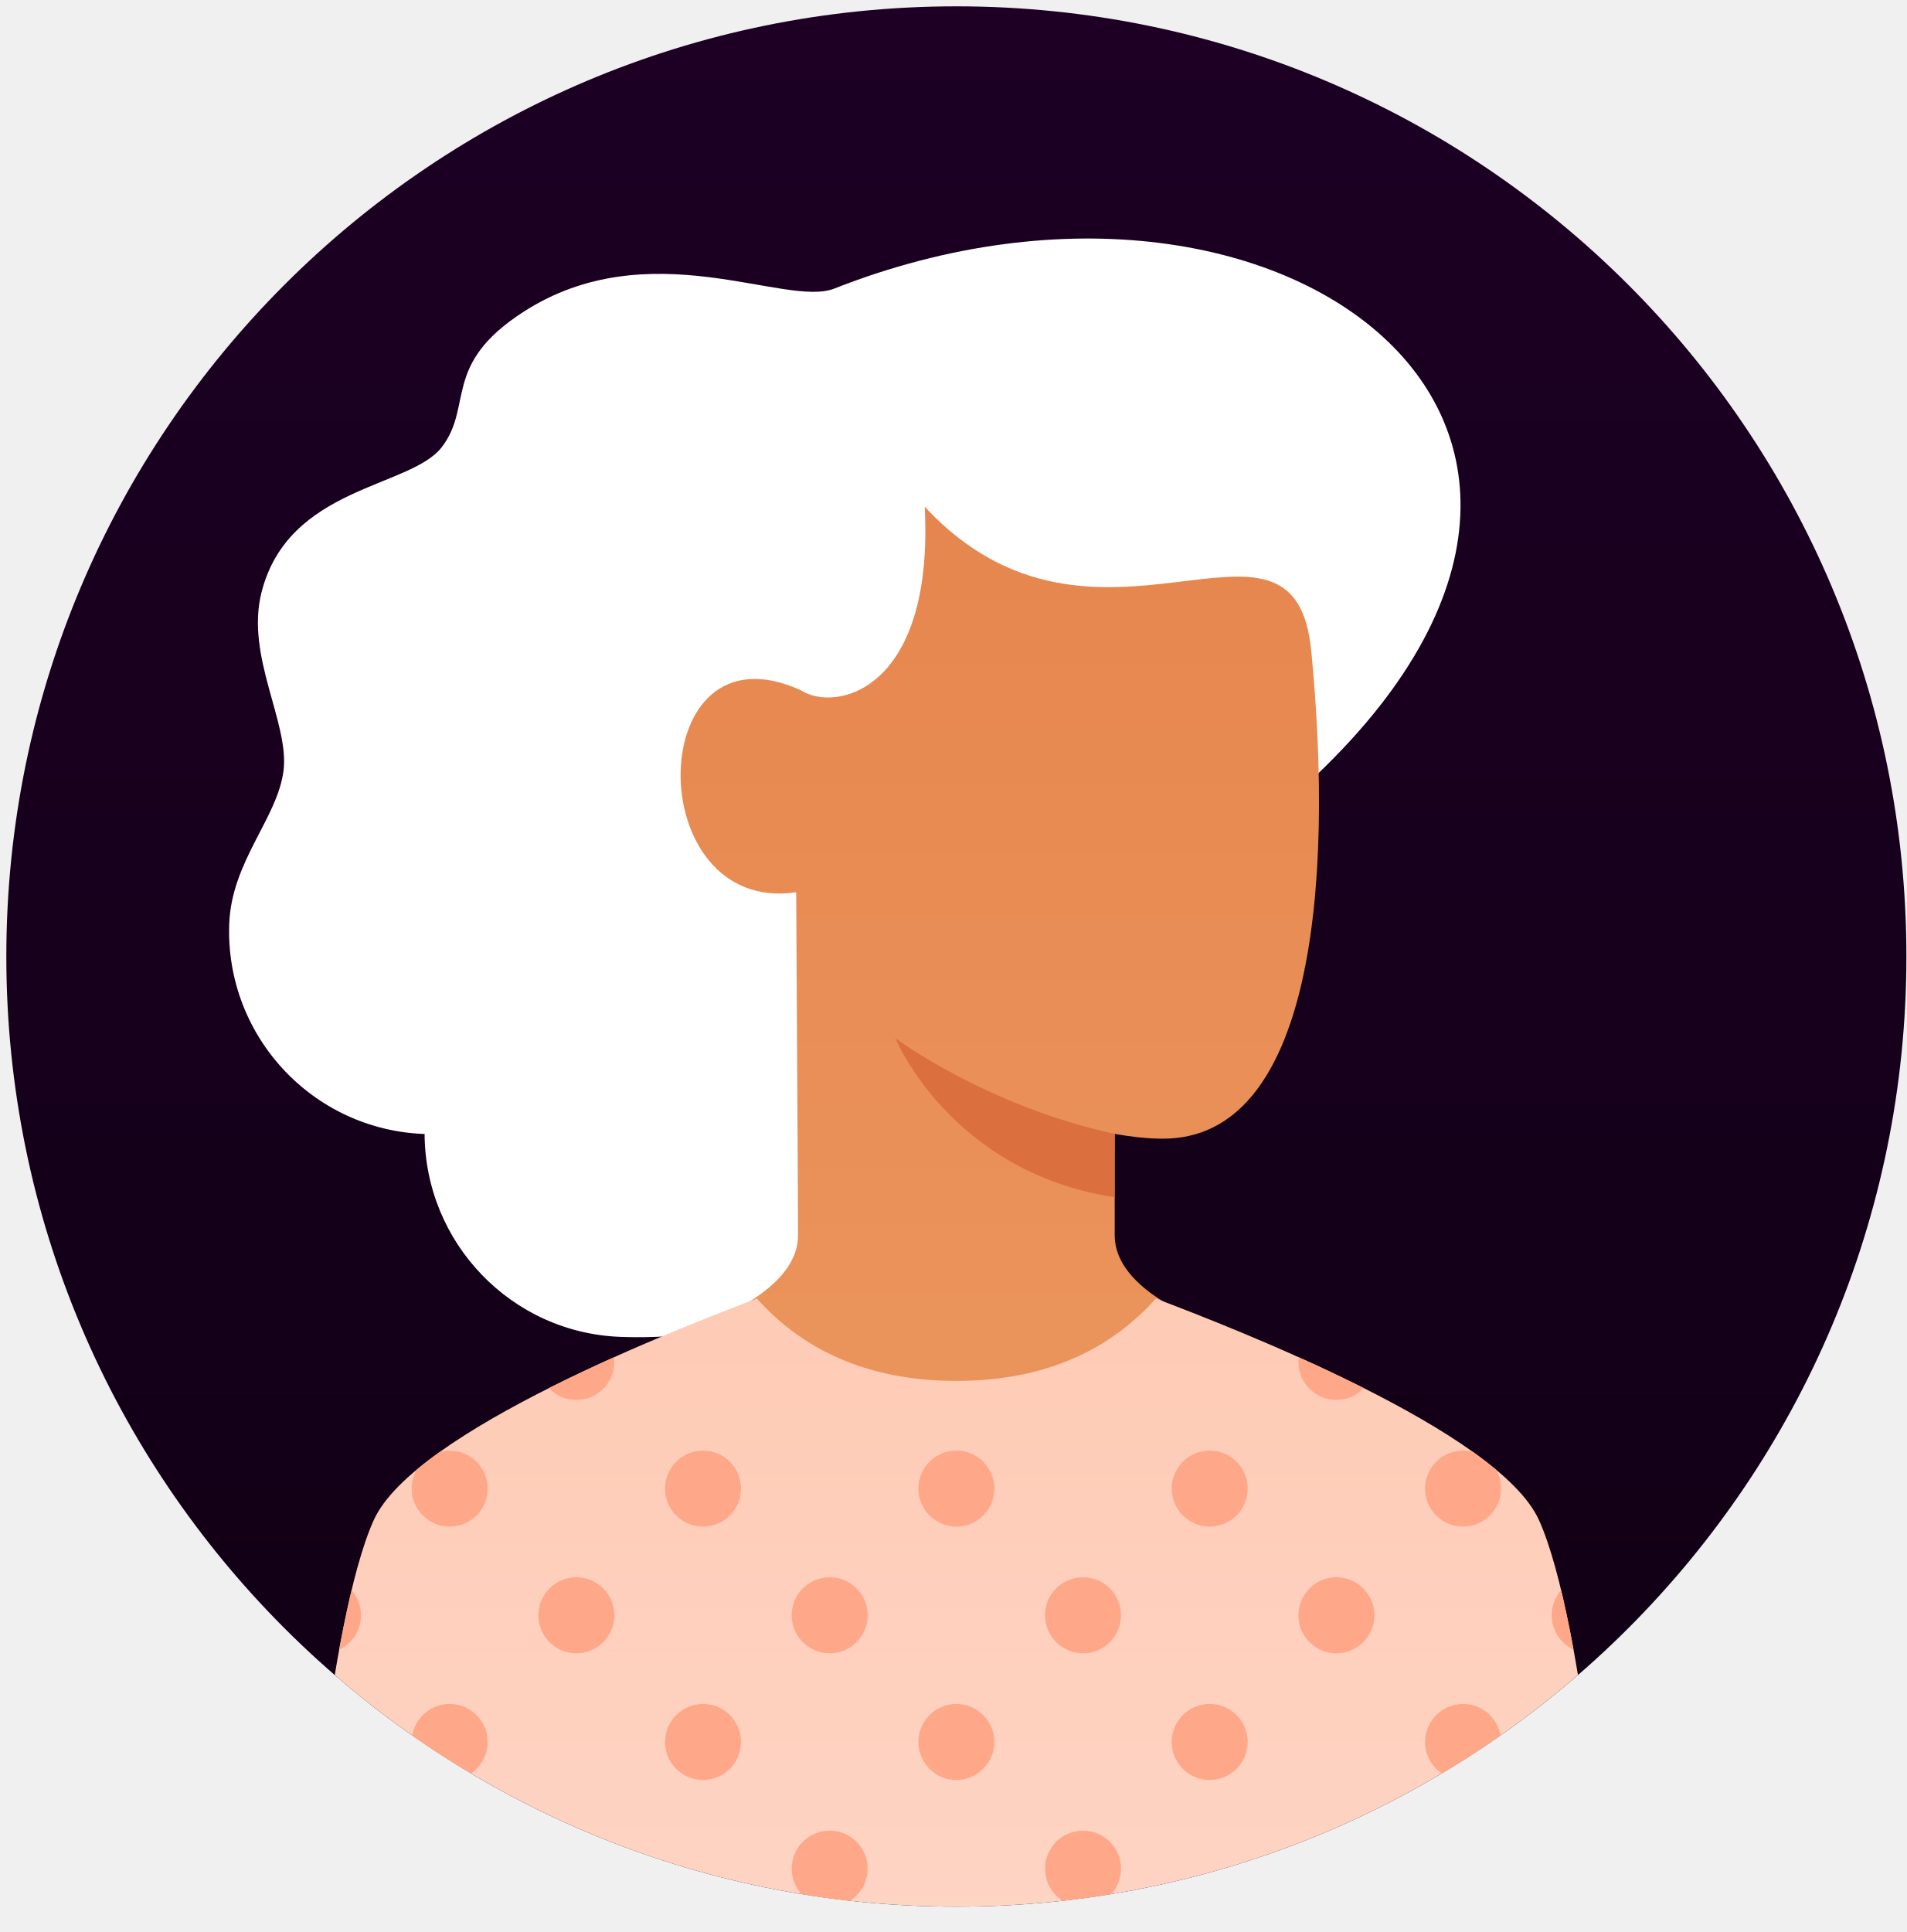
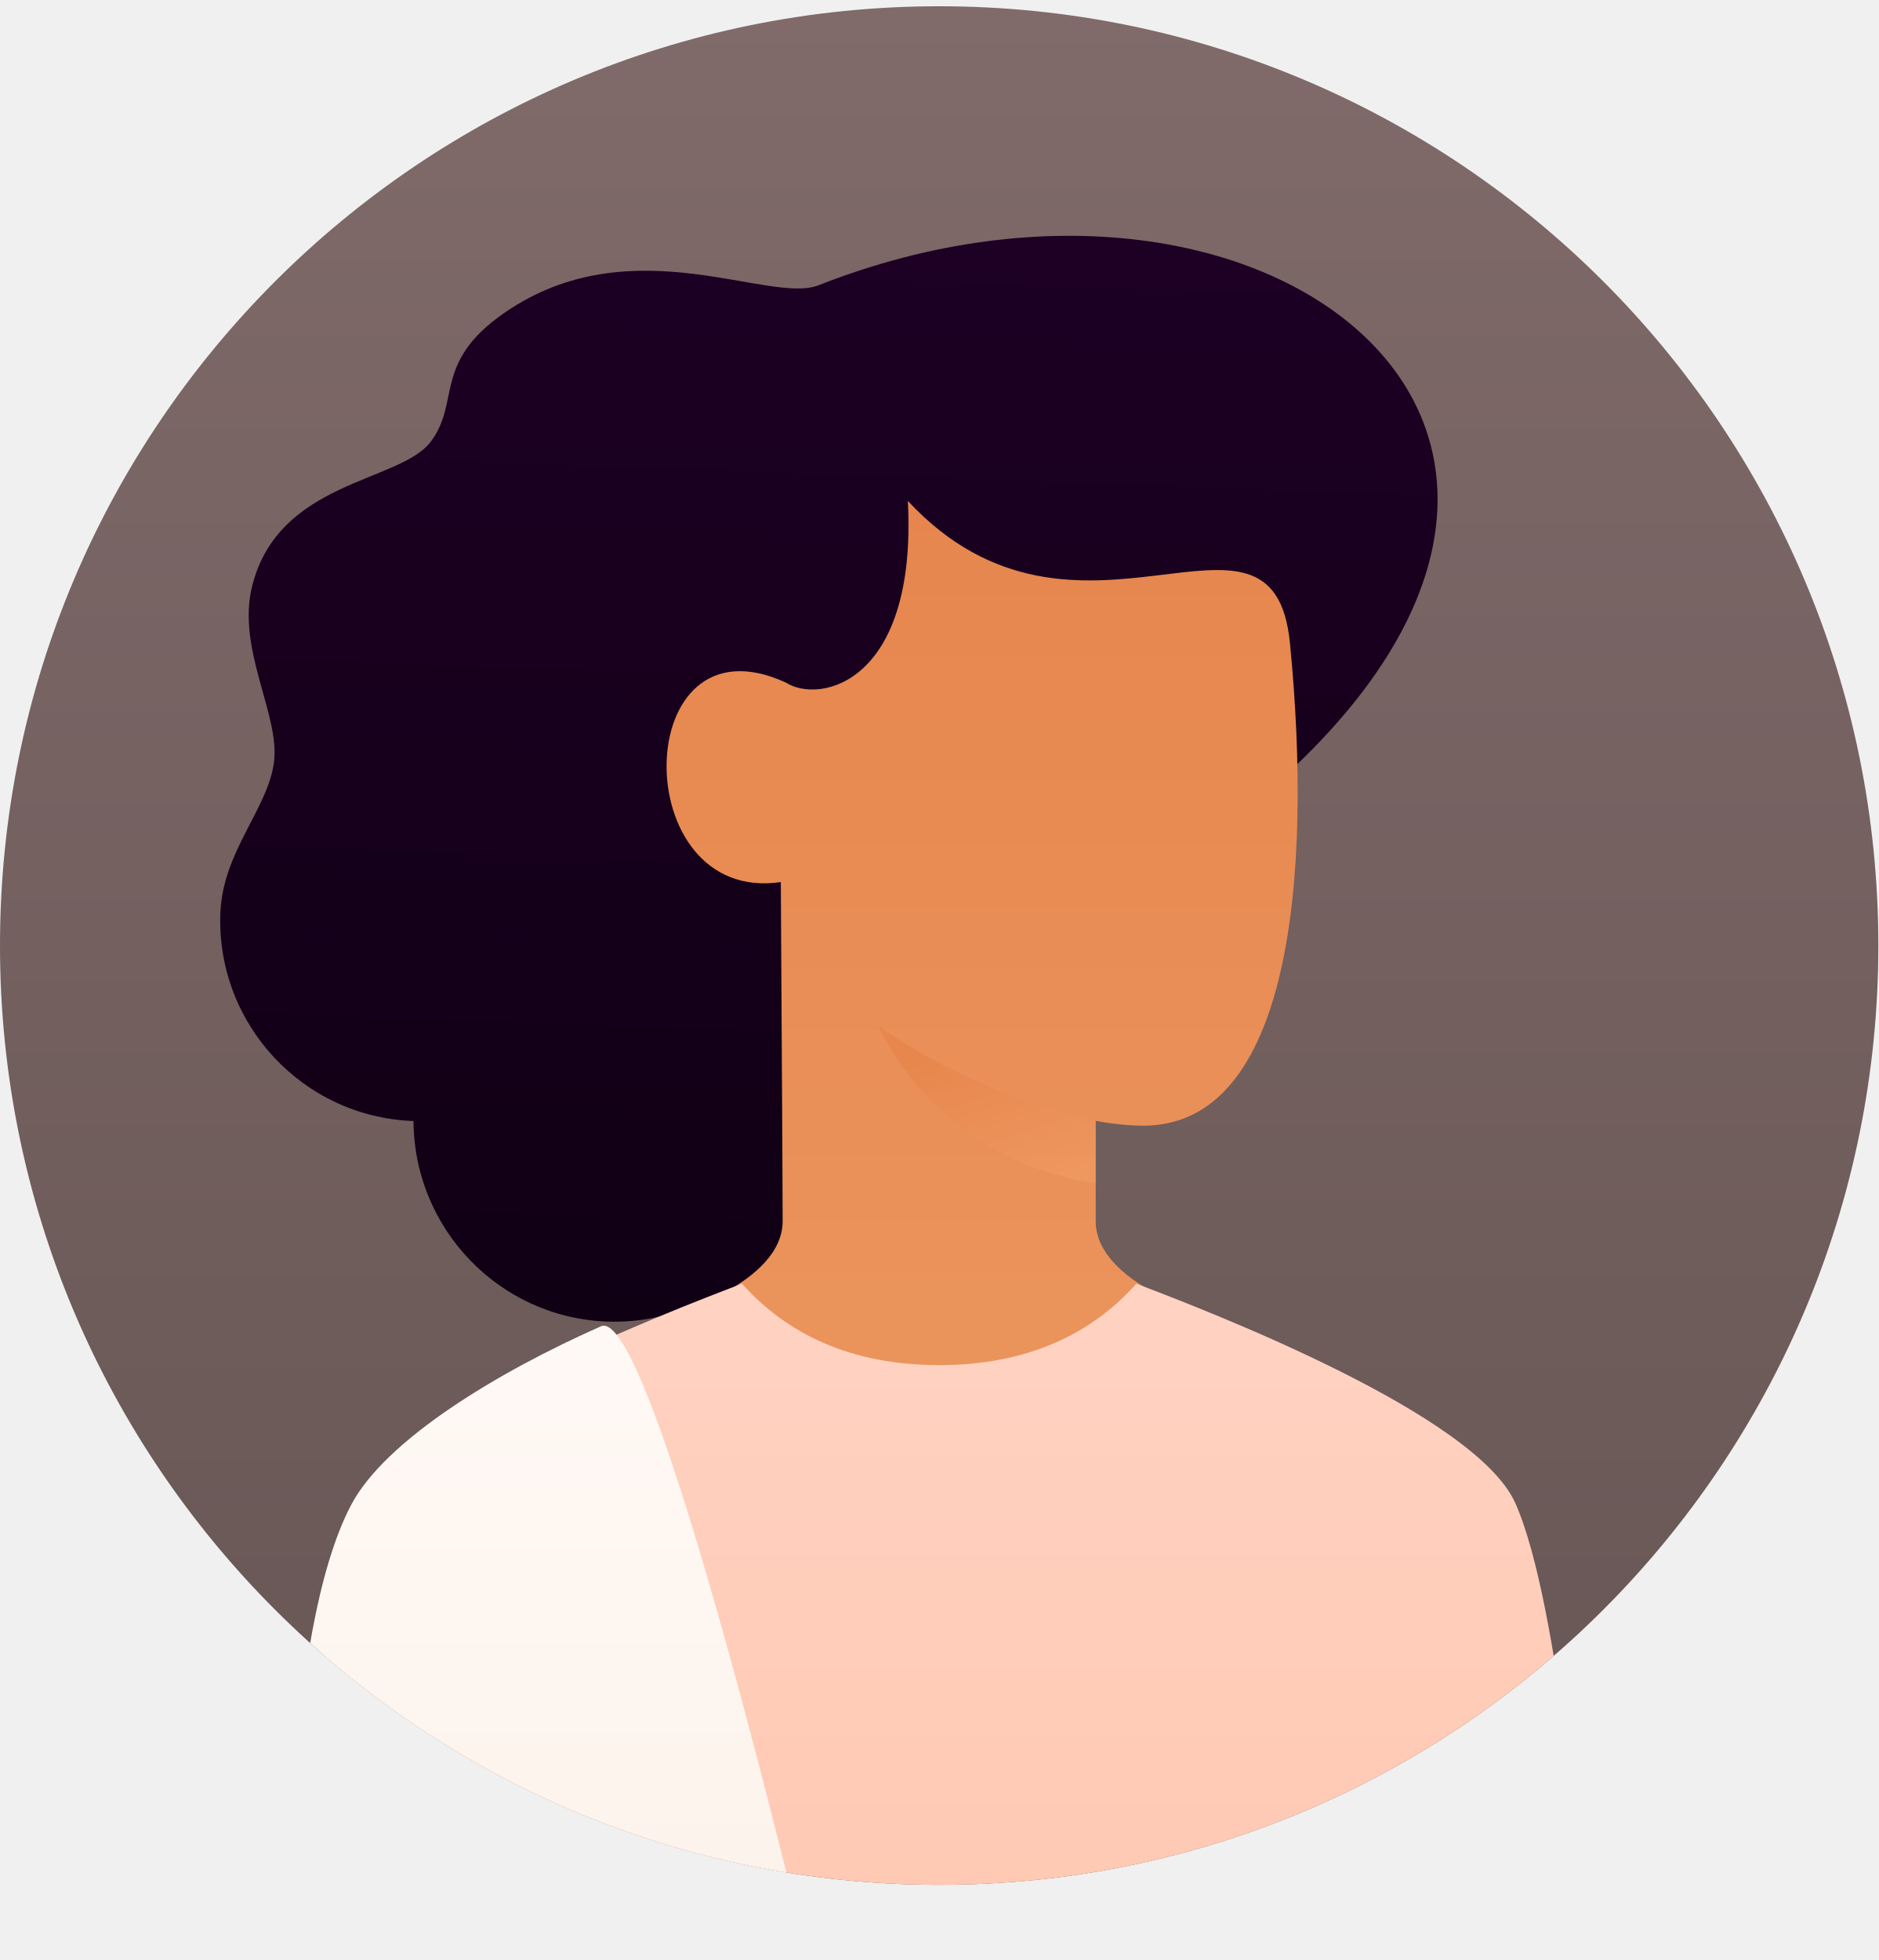
- <svg xmlns="http://www.w3.org/2000/svg" height="305" viewBox="0 0 301 305" width="301">
-   <linearGradient id="a" gradientUnits="userSpaceOnUse" x1="151" x2="151" y1="1" y2="301">
+ <svg xmlns="http://www.w3.org/2000/svg" height="313" viewBox="0 0 300 313" width="300">
+   <linearGradient id="a" gradientUnits="userSpaceOnUse" x1="150" x2="150" y1="1" y2="301">
+     <stop offset="0" stop-color="#806a6a" />
+     <stop offset="1" stop-color="#665654" />
+   </linearGradient>
+   <clipPath id="b">
+     <path d="m150 301c82.84 0 150-67.16 150-150s-67.16-150-150-150-150 67.16-150 150 67.16 150 150 150z" />
+   </clipPath>
+   <linearGradient id="c" gradientUnits="userSpaceOnUse" x1="135.423" x2="129.338" y1="37.68" y2="211.929">
    <stop offset="0" stop-color="#1d0024" />
    <stop offset="1" stop-color="#100014" />
  </linearGradient>
-   <clipPath id="b">
-     <path d="m151 301c82.84 0 150-67.16 150-150s-67.16-150-150-150-150 67.16-150 150 67.16 150 150 150z" />
-   </clipPath>
-   <linearGradient id="c" gradientUnits="userSpaceOnUse" x1="157.861" x2="157.861" y1="80" y2="239.138">
+   <linearGradient id="d" gradientUnits="userSpaceOnUse" x1="156.861" x2="156.861" y1="80" y2="239.138">
    <stop offset="0" stop-color="#e6864e" />
    <stop offset="1" stop-color="#eb965e" />
  </linearGradient>
-   <linearGradient id="d" gradientUnits="userSpaceOnUse" x1="151" x2="151" y1="205" y2="305">
-     <stop offset="0" stop-color="#fecbb5" />
-     <stop offset="1" stop-color="#fed4c4" />
+   <clipPath id="e">
+     <path d="m125 195c0-9-.31-53.39-.29-54.14-24.71 3.64-24.21-43.36.79-31.86 5.5 3.5 21 0 19.5-29 27 29 58.35-4.82 61.03 22.74 3.68 37.63-.02 77.02-23.41 77.02-2.23 0-4.78-.25-7.62-.76v16c0 10 18 15 18 15s-31.09 29.3-44 29.14-42-29.14-42-29.14 18-5 18-15z" />
+   </clipPath>
+   <linearGradient id="f" gradientUnits="userSpaceOnUse" x1="148.582" x2="156.939" y1="167.69" y2="191.923">
+     <stop offset="0" stop-color="#e68349" />
+     <stop offset="1" stop-color="#f09960" />
  </linearGradient>
-   <clipPath id="e">
-     <path d="m243 240c7.26 16.12 11 65 11 65h-206s3.74-48.88 11-65c6.36-14.12 48.24-30.34 60.51-35 7.09 7.93 17.25 13 31.49 13s24.4-5.07 31.49-13c12.27 4.66 54.15 20.88 60.51 35z" />
-   </clipPath>
-   <path d="m151 301c82.84 0 150-67.16 150-150s-67.16-150-150-150-150 67.16-150 150 67.16 150 150 150z" fill="url(#a)" />
+   <linearGradient id="g" gradientUnits="userSpaceOnUse" x1="150" x2="150" y1="305" y2="205">
+     <stop offset="0" stop-color="#ffc9b3" />
+     <stop offset="1" stop-color="#ffd2c2" />
+   </linearGradient>
+   <linearGradient id="h" gradientUnits="userSpaceOnUse" x1="87.53" x2="87.53" y1="313" y2="211.729">
+     <stop offset="0" stop-color="#fcf2eb" />
+     <stop offset="1" stop-color="#fff9f5" />
+   </linearGradient>
+   <path d="m150 301c82.84 0 150-67.16 150-150s-67.16-150-150-150-150 67.16-150 150 67.16 150 150 150z" fill="url(#a)" />
  <g clip-path="url(#b)">
-     <path d="m200.18 129.13c71.46-58.56 4-112.1-68.46-83.57-7.75 3.05-29.23-9.17-49.13 3.71-12.83 8.3-7.84 14.8-12.83 21.31-5 6.51-24.27 6.13-28.49 23.02-2.5 10.01 4.42 20.49 3.5 28.03-.93 7.53-8.23 14.32-8.58 24.27-.61 17.67 13.2 32.5 30.85 33.12.09 17.19 13.69 31.42 30.98 32.03 5.51.19 19.48.19 31.48-7.05 30.07-18.14 23.32-36.07 70.68-74.87z" fill="#fff" />
-     <path d="m126 195c0-9-.31-53.39-.29-54.14-24.71 3.64-24.21-43.36.79-31.86 5.5 3.5 21 0 19.5-29 27 29 58.35-4.82 61.03 22.74 3.68 37.63-.02 77.02-23.41 77.02-2.23 0-4.78-.25-7.62-.76v16c0 10 18 15 18 15s-31.09 29.3-44 29.14-42-29.14-42-29.14 18-5 18-15z" fill="url(#c)" />
-     <path d="m176 179c-20.32-4.41-34.63-15.1-34.63-15.1s8.63 21.1 34.6 25.1z" fill="#db6f3d" />
-     <path d="m243 240c7.26 16.12 11 65 11 65h-206s3.74-48.88 11-65c6.36-14.12 48.24-30.34 60.51-35 7.09 7.93 17.25 13 31.49 13s24.4-5.07 31.49-13c12.27 4.66 54.15 20.88 60.51 35z" fill="url(#d)" />
+     <path d="m123.27 209.95c8.66-14.4 28.55-42.02 75.91-80.82 71.46-58.56 4-112.1-68.46-83.57-7.75 3.05-29.23-9.17-49.13 3.71-12.83 8.3-7.84 14.8-12.83 21.31-5 6.51-24.27 6.13-28.49 23.02-2.5 10.01 4.42 20.49 3.5 28.03-.93 7.53-8.23 14.32-8.58 24.27-.61 17.67 13.2 32.5 30.85 33.12.09 17.19 13.69 31.42 30.98 32.03 5.51.19 10.75-1.03 15.37-3.33 4.72 4.35 8.78 5.72 10.88 2.23z" fill="url(#c)" />
+     <path d="m125 195c0-9-.31-53.39-.29-54.14-24.71 3.64-24.21-43.36.79-31.86 5.5 3.5 21 0 19.5-29 27 29 58.35-4.82 61.03 22.74 3.68 37.63-.02 77.02-23.41 77.02-2.23 0-4.78-.25-7.62-.76v16c0 10 18 15 18 15s-31.09 29.3-44 29.14-42-29.14-42-29.14 18-5 18-15z" fill="url(#d)" />
    <g clip-path="url(#e)">
-       <path d="m71 241c3.31 0 6-2.69 6-6s-2.69-6-6-6-6 2.69-6 6 2.69 6 6 6zm40 0c3.31 0 6-2.69 6-6s-2.69-6-6-6-6 2.69-6 6 2.69 6 6 6zm40 0c3.31 0 6-2.69 6-6s-2.69-6-6-6-6 2.69-6 6 2.69 6 6 6zm40 0c3.31 0 6-2.69 6-6s-2.69-6-6-6-6 2.69-6 6 2.69 6 6 6zm40 0c3.31 0 6-2.69 6-6s-2.69-6-6-6-6 2.69-6 6 2.69 6 6 6zm-180-20c3.31 0 6-2.69 6-6s-2.69-6-6-6-6 2.69-6 6 2.69 6 6 6zm40 0c3.31 0 6-2.69 6-6s-2.69-6-6-6-6 2.69-6 6 2.69 6 6 6zm120 0c3.31 0 6-2.69 6-6s-2.69-6-6-6-6 2.69-6 6 2.69 6 6 6zm40 0c3.31 0 6-2.69 6-6s-2.69-6-6-6-6 2.69-6 6 2.69 6 6 6zm-180 60c3.31 0 6-2.69 6-6s-2.69-6-6-6-6 2.69-6 6 2.69 6 6 6zm40 0c3.31 0 6-2.69 6-6s-2.69-6-6-6-6 2.69-6 6 2.69 6 6 6zm40 0c3.31 0 6-2.69 6-6s-2.69-6-6-6-6 2.69-6 6 2.69 6 6 6zm40 0c3.31 0 6-2.69 6-6s-2.69-6-6-6-6 2.69-6 6 2.69 6 6 6zm40 0c3.31 0 6-2.69 6-6s-2.69-6-6-6-6 2.69-6 6 2.69 6 6 6zm-180-20c3.31 0 6-2.69 6-6s-2.69-6-6-6-6 2.69-6 6 2.69 6 6 6zm40 0c3.31 0 6-2.69 6-6s-2.69-6-6-6-6 2.69-6 6 2.69 6 6 6zm40 0c3.31 0 6-2.69 6-6s-2.69-6-6-6-6 2.69-6 6 2.69 6 6 6zm40 0c3.31 0 6-2.69 6-6s-2.69-6-6-6-6 2.69-6 6 2.69 6 6 6zm40 0c3.31 0 6-2.69 6-6s-2.69-6-6-6-6 2.69-6 6 2.69 6 6 6zm40 0c3.31 0 6-2.69 6-6s-2.69-6-6-6-6 2.69-6 6 2.69 6 6 6zm-200 40c3.31 0 6-2.69 6-6s-2.69-6-6-6-6 2.69-6 6 2.69 6 6 6zm40 0c3.31 0 6-2.69 6-6s-2.69-6-6-6-6 2.69-6 6 2.69 6 6 6zm40 0c3.31 0 6-2.69 6-6s-2.69-6-6-6-6 2.69-6 6 2.69 6 6 6zm40 0c3.31 0 6-2.69 6-6s-2.69-6-6-6-6 2.69-6 6 2.69 6 6 6zm40 0c3.31 0 6-2.69 6-6s-2.69-6-6-6-6 2.69-6 6 2.69 6 6 6zm40 0c3.31 0 6-2.69 6-6s-2.69-6-6-6-6 2.69-6 6 2.69 6 6 6z" fill="#ffa789" />
+       <path d="m175 179c-20.32-4.41-34.63-15.1-34.63-15.1s8.63 21.1 34.6 25.1z" fill="url(#f)" opacity=".698" />
    </g>
+     <path d="m242 240c7.26 16.12 11 65 11 65h-206s3.74-48.88 11-65c6.36-14.12 48.24-30.34 60.51-35 7.09 7.93 17.25 13 31.49 13s24.4-5.07 31.49-13c12.27 4.66 54.15 20.88 60.51 35z" fill="url(#g)" />
+     <path d="m56.08 240.33c5.44-10.35 23.35-21.21 39.91-28.53 8.26-3.65 33.01 101.2 33.01 101.2h-82.92s-1-51.77 10-72.67z" fill="url(#h)" />
  </g>
</svg>
